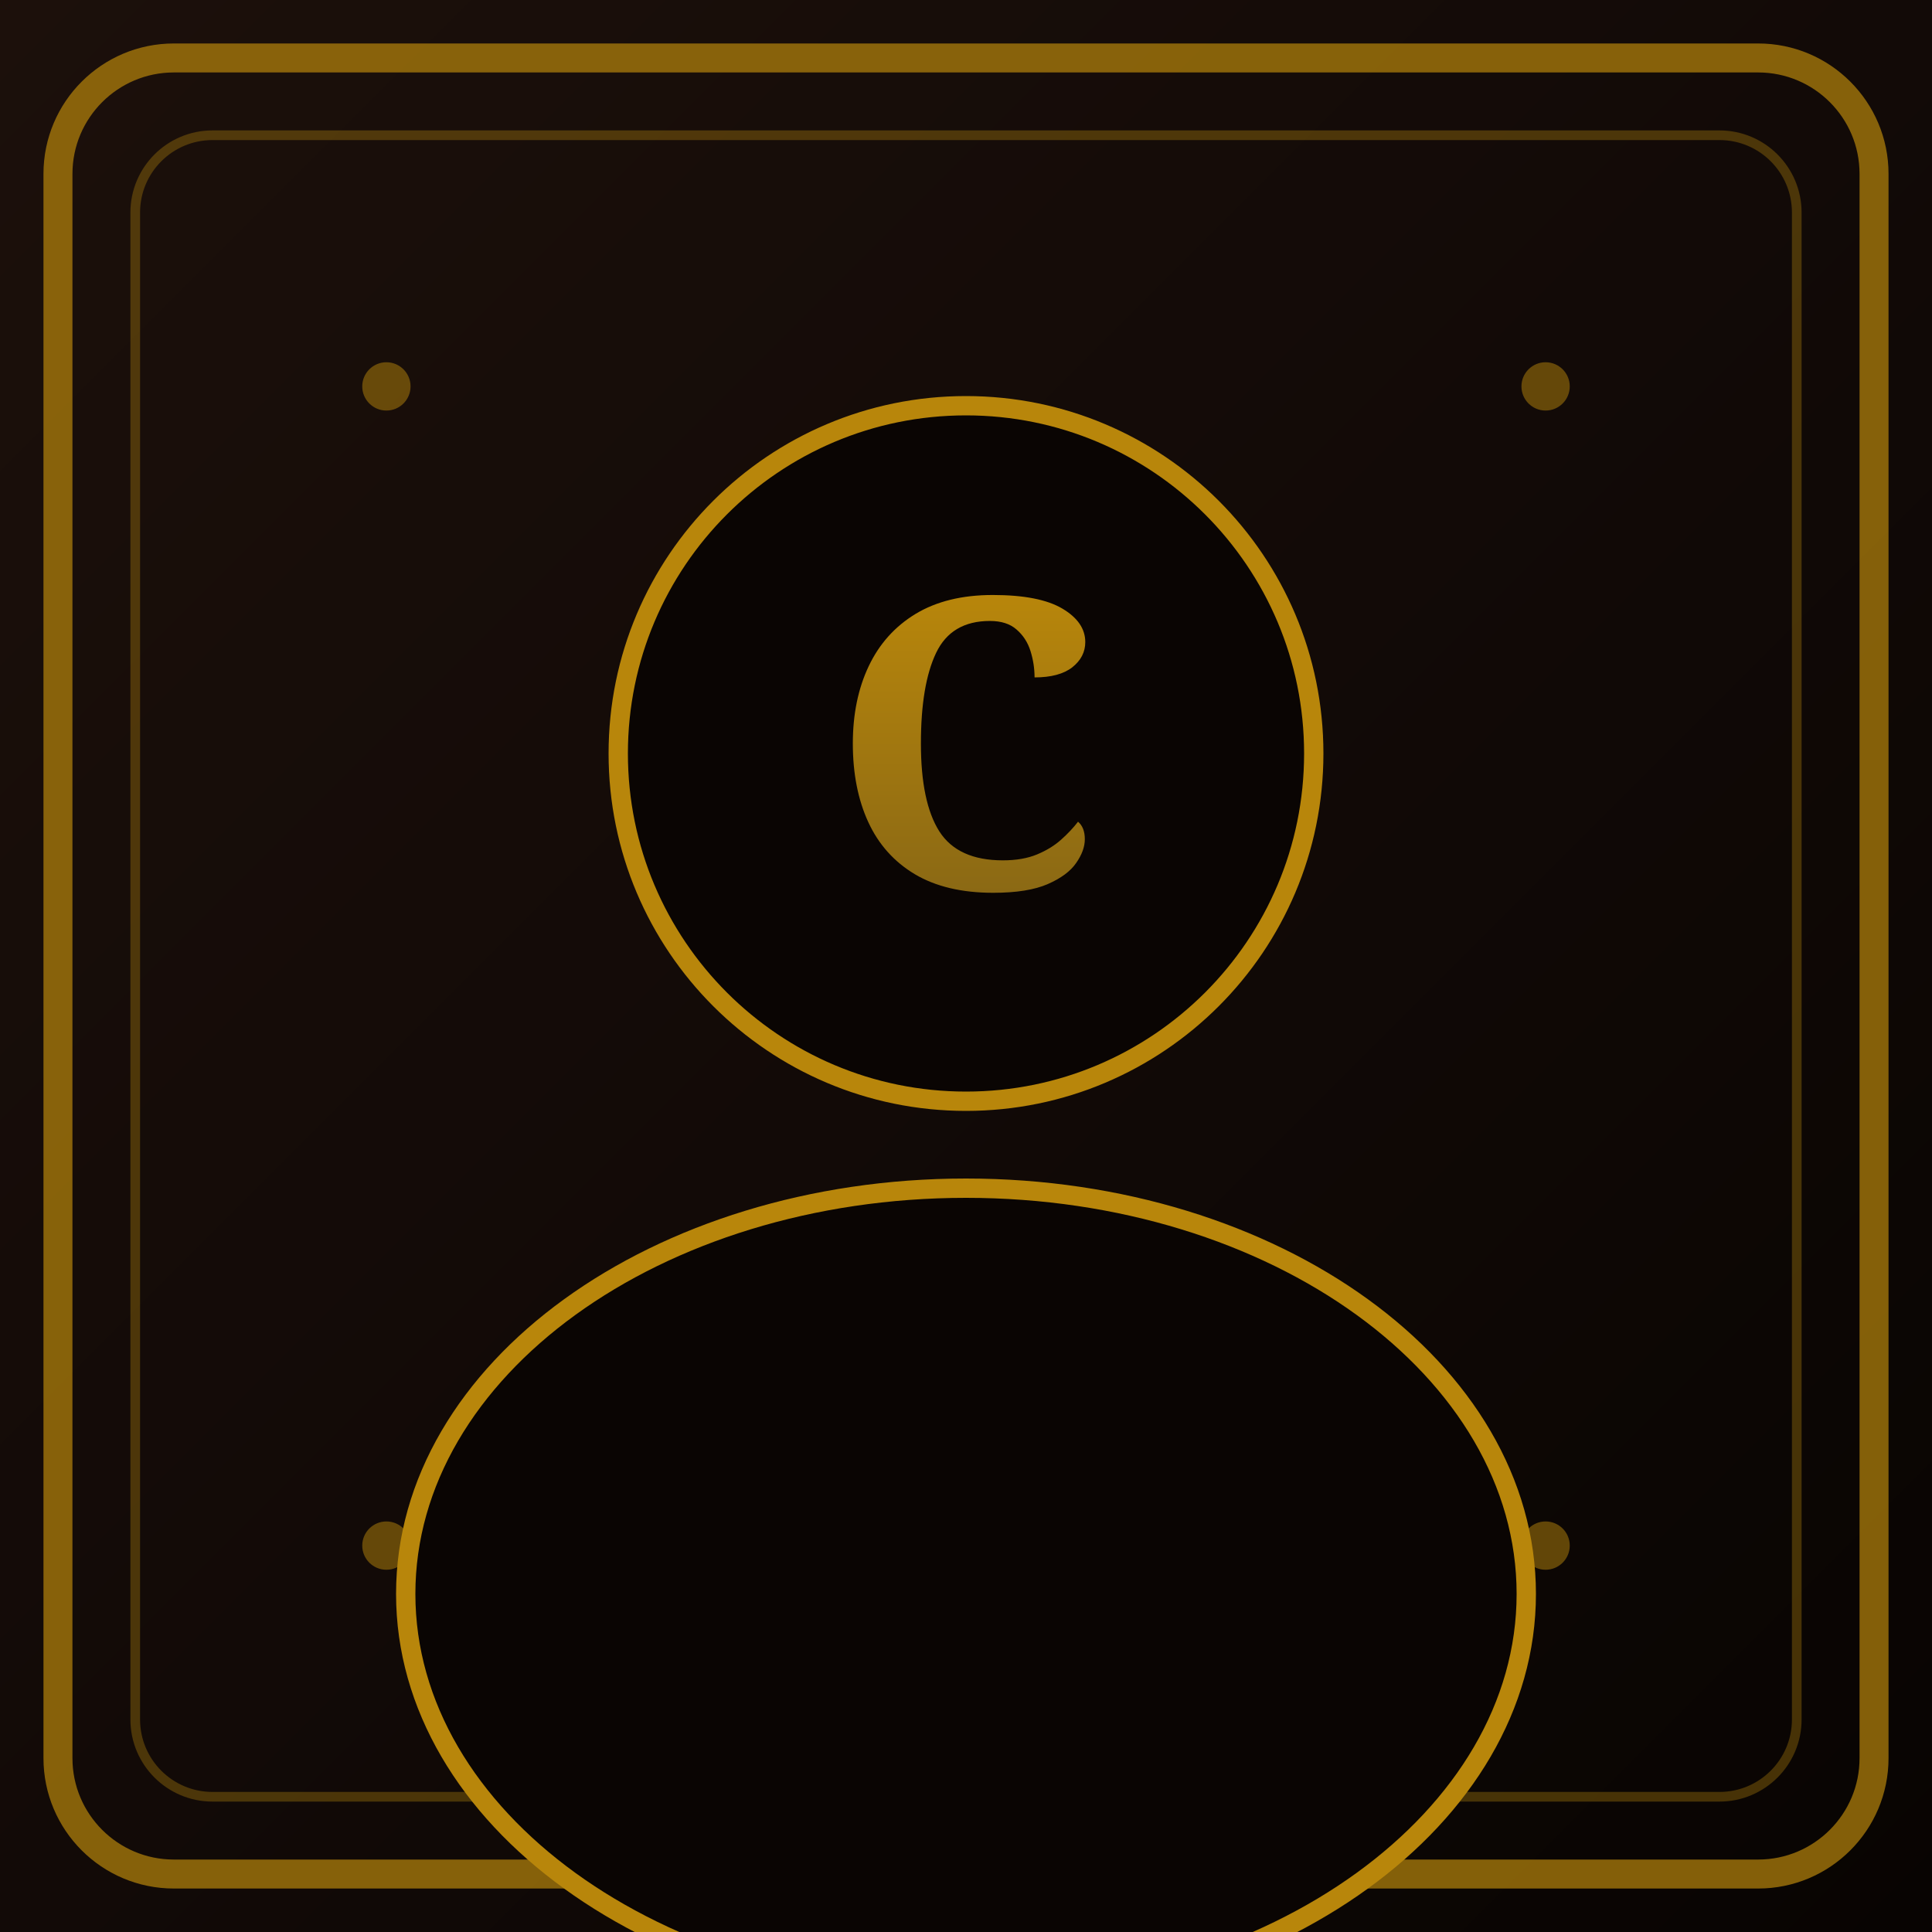
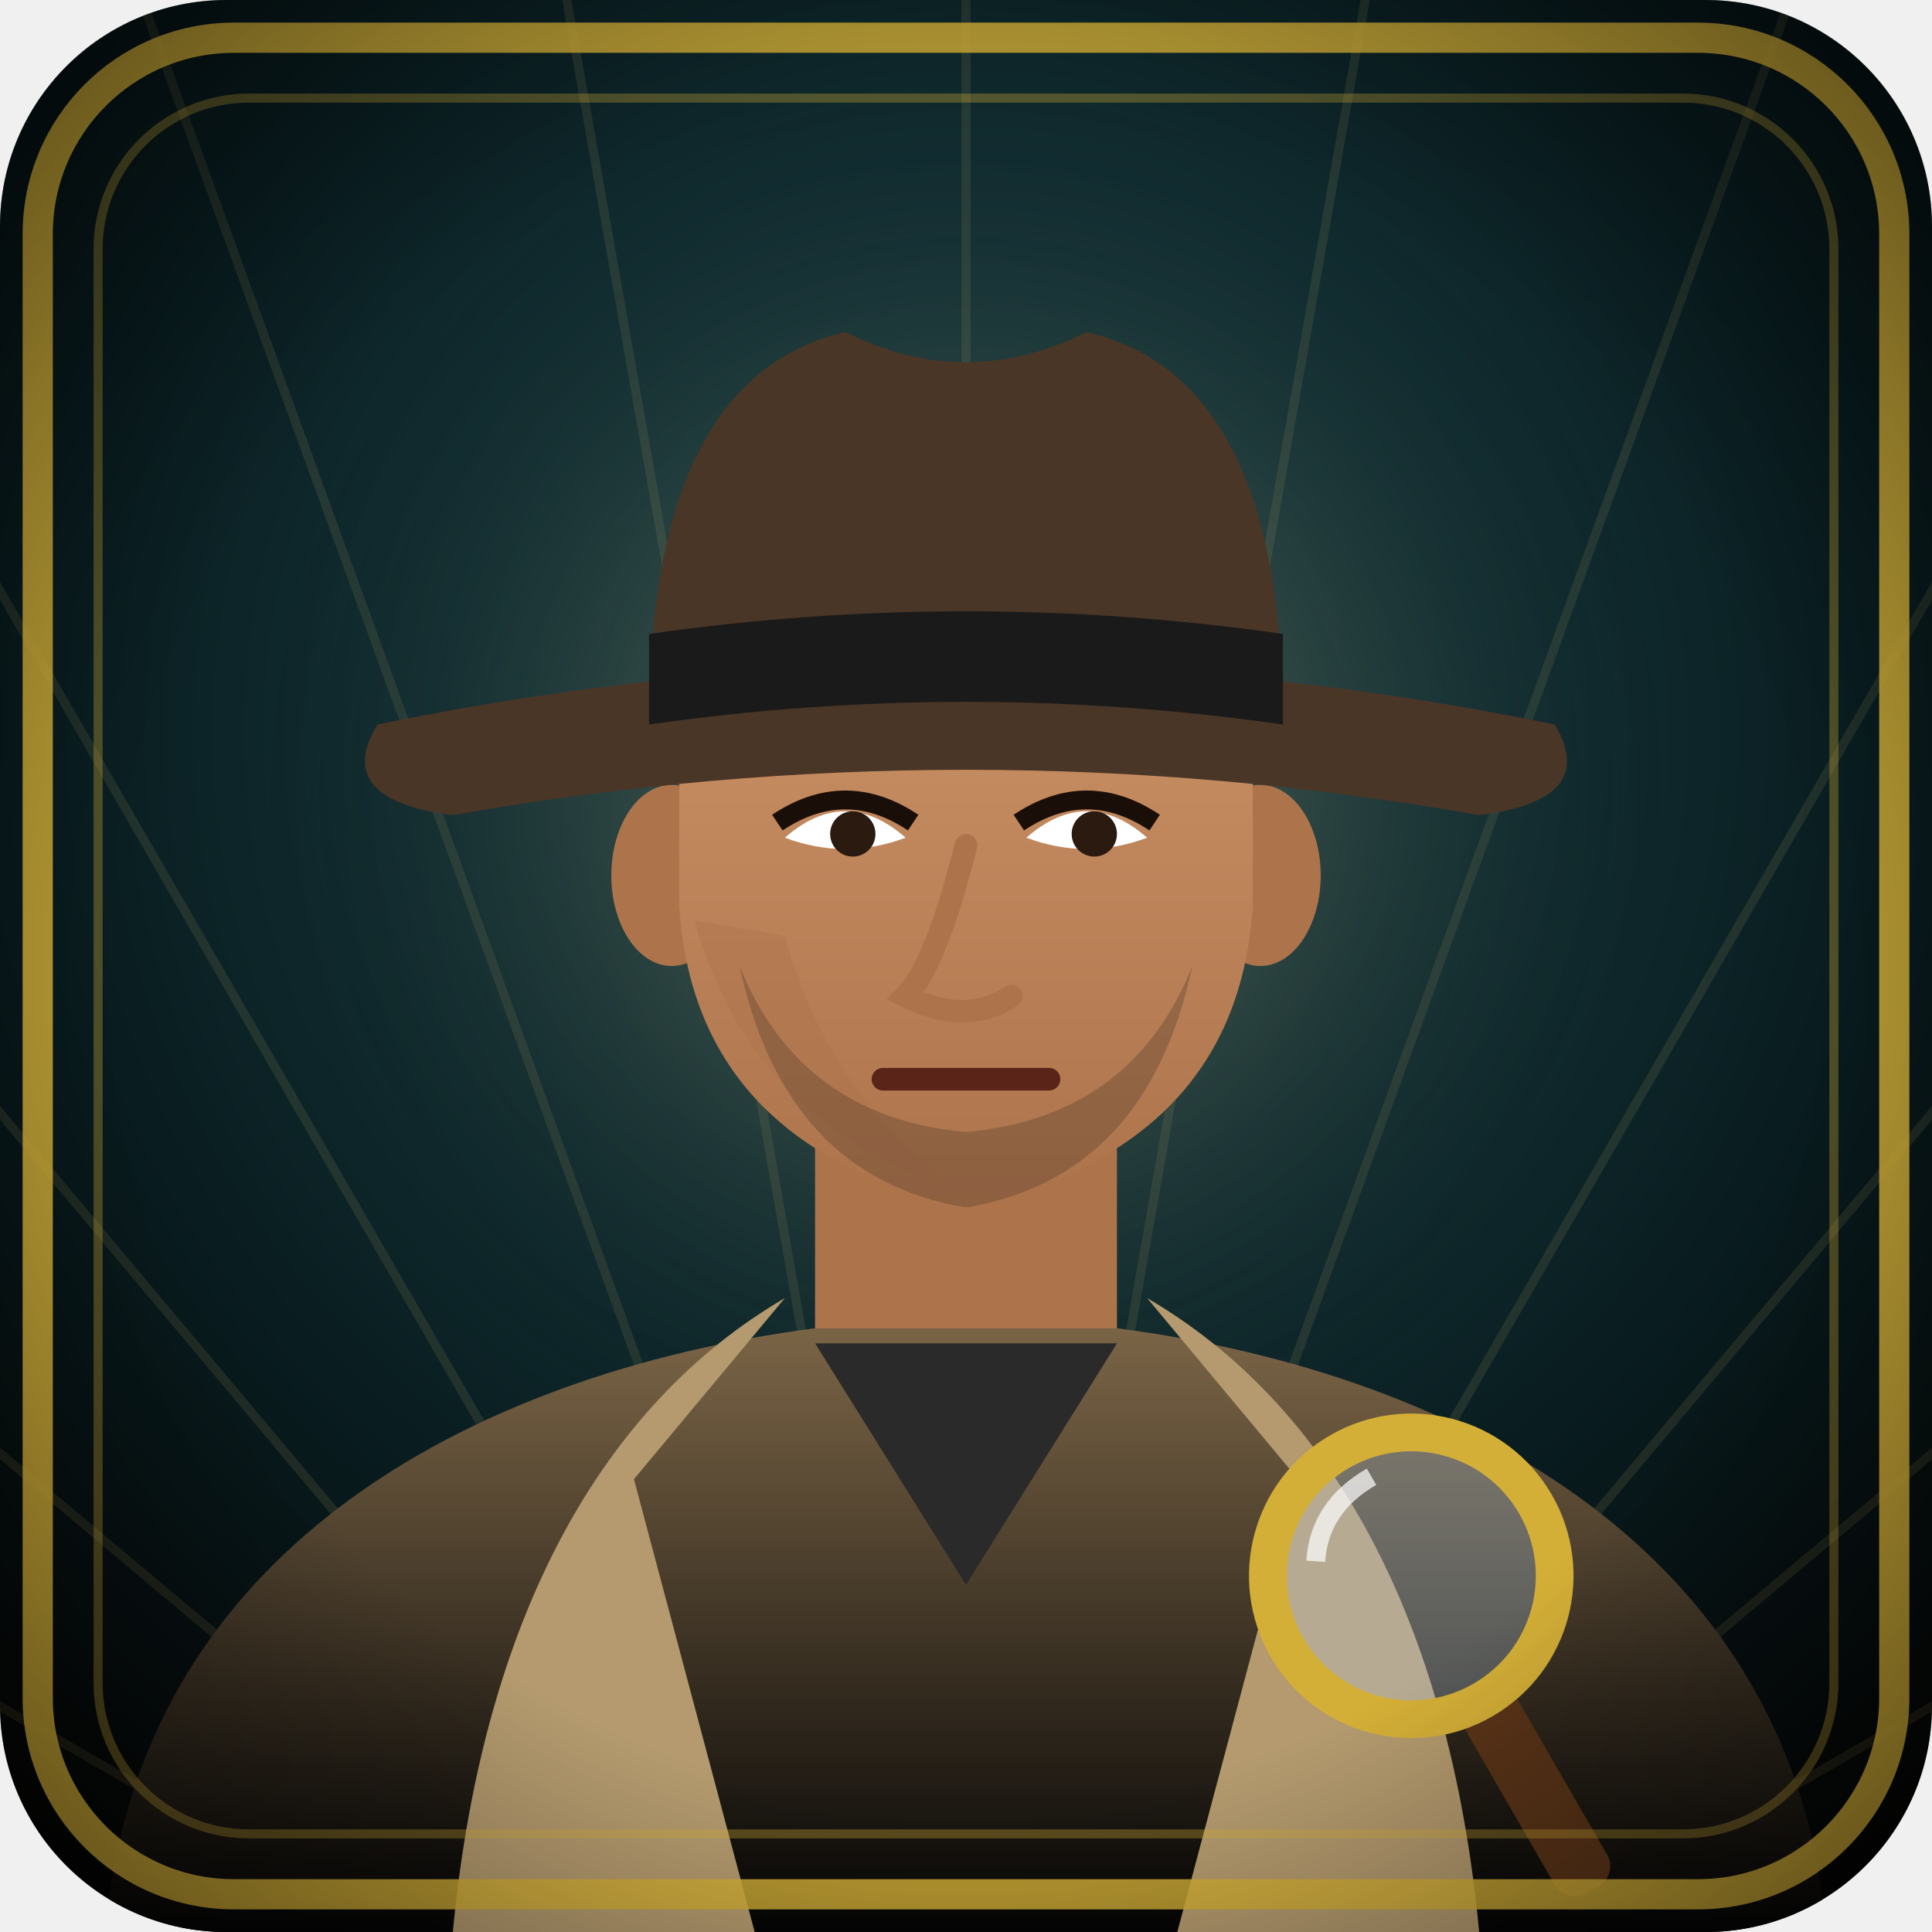
- <svg xmlns="http://www.w3.org/2000/svg" width="200" height="200" viewBox="0 0 200 200">
+ <svg xmlns="http://www.w3.org/2000/svg" viewBox="0 0 256 256" width="256" height="256">
  <defs>
-     <linearGradient id="bg3" x1="0%" y1="0%" x2="100%" y2="100%">
-       <stop offset="0%" style="stop-color:#1c100b" />
-       <stop offset="50%" style="stop-color:#120a07" />
-       <stop offset="100%" style="stop-color:#080402" />
+     <clipPath id="a3clip">
+       <rect width="256" height="256" rx="30" />
+     </clipPath>
+     <radialGradient id="a3bg" cx="50%" cy="38%" r="75%">
+       <stop offset="0" stop-color="#1f4a50" />
+       <stop offset="0.65" stop-color="#081a1d" />
+       <stop offset="1" stop-color="#050302" />
+     </radialGradient>
+     <radialGradient id="a3halo" cx="50%" cy="50%" r="50%">
+       <stop offset="0" stop-color="rgba(255,220,150,0.35)" />
+       <stop offset="1" stop-color="rgba(0,0,0,0)" />
+     </radialGradient>
+     <linearGradient id="a3skin" x1="0" y1="0" x2="0" y2="1">
+       <stop offset="0" stop-color="#d49a6e" />
+       <stop offset="1" stop-color="#ad744c" />
    </linearGradient>
-     <linearGradient id="gold3" x1="0%" y1="0%" x2="0%" y2="100%">
-       <stop offset="0%" style="stop-color:#b8860b" />
-       <stop offset="100%" style="stop-color:#8b6914" />
+     <linearGradient id="a3suit" x1="0" y1="0" x2="0" y2="1">
+       <stop offset="0" stop-color="#7a6446" />
+       <stop offset="1" stop-color="#050505" />
    </linearGradient>
+     <radialGradient id="a3vig" cx="50%" cy="50%" r="72%">
+       <stop offset="0.6" stop-color="rgba(0,0,0,0)" />
+       <stop offset="1" stop-color="rgba(0,0,0,0.55)" />
+     </radialGradient>
  </defs>
-   <rect width="200" height="200" fill="url(#bg3)" />
-   <rect x="6" y="6" width="188" height="188" fill="none" stroke="#b8860b" stroke-width="3" rx="12" opacity="0.7" />
-   <rect x="14" y="14" width="172" height="172" fill="none" stroke="#b8860b" stroke-width="1" rx="8" opacity="0.35" />
-   <circle cx="100" cy="78" r="36" fill="#0a0503" stroke="#b8860b" stroke-width="2" />
-   <ellipse cx="100" cy="165" rx="58" ry="42" fill="#0a0503" stroke="#b8860b" stroke-width="2" />
-   <text x="100" y="92" text-anchor="middle" font-size="42" fill="url(#gold3)" font-family="Georgia, serif" font-weight="bold">C</text>
-   <circle cx="40" cy="40" r="2.5" fill="#b8860b" opacity="0.5" />
-   <circle cx="160" cy="40" r="2.5" fill="#b8860b" opacity="0.5" />
-   <circle cx="40" cy="160" r="2.5" fill="#b8860b" opacity="0.5" />
-   <circle cx="160" cy="160" r="2.5" fill="#b8860b" opacity="0.5" />
+   <g clip-path="url(#a3clip)">
+     <rect width="256" height="256" fill="url(#a3bg)" />
+     <path d="M128 300 L503.877 163.192" stroke="#f3d27a" stroke-width="1.2" opacity="0.10" />
+     <path d="M128 300 L474.41 100" stroke="#f3d27a" stroke-width="1.2" opacity="0.10" />
+     <path d="M128 300 L434.418 42.885" stroke="#f3d27a" stroke-width="1.2" opacity="0.10" />
+     <path d="M128 300 L385.115 -6.418" stroke="#f3d27a" stroke-width="1.2" opacity="0.10" />
+     <path d="M128 300 L328 -46.41" stroke="#f3d27a" stroke-width="1.2" opacity="0.10" />
+     <path d="M128 300 L264.808 -75.877" stroke="#f3d27a" stroke-width="1.2" opacity="0.10" />
+     <path d="M128 300 L197.459 -93.923" stroke="#f3d27a" stroke-width="1.2" opacity="0.10" />
+     <path d="M128 300 L128 -100.0" stroke="#f3d27a" stroke-width="1.2" opacity="0.10" />
+     <path d="M128 300 L58.541 -93.923" stroke="#f3d27a" stroke-width="1.2" opacity="0.10" />
+     <path d="M128 300 L-8.808 -75.877" stroke="#f3d27a" stroke-width="1.2" opacity="0.10" />
+     <path d="M128 300 L-72 -46.41" stroke="#f3d27a" stroke-width="1.2" opacity="0.10" />
+     <path d="M128 300 L-129.115 -6.418" stroke="#f3d27a" stroke-width="1.2" opacity="0.10" />
+     <path d="M128 300 L-178.418 42.885" stroke="#f3d27a" stroke-width="1.2" opacity="0.10" />
+     <path d="M128 300 L-218.41 100" stroke="#f3d27a" stroke-width="1.2" opacity="0.10" />
+     <path d="M128 300 L-247.877 163.192" stroke="#f3d27a" stroke-width="1.2" opacity="0.10" />
+     <circle cx="128" cy="105" r="95" fill="url(#a3halo)" />
+     <path d="M108 140 L108 182 Q128 194 148 182 L148 140 Z" fill="#ad744c" />
+     <path d="M14 256 C18 206 62 182 108 176 L148 176 C194 182 238 206 242 256 Z" fill="url(#a3suit)" />
+     <path d="M104 172 L84 196 L100 256 L60 256 C64 214 80 186 104 172 Z" fill="#b49a6e" />
+     <path d="M152 172 L172 196 L156 256 L196 256 C192 214 176 186 152 172 Z" fill="#b49a6e" />
+     <path d="M108 178 L128 210 L148 178 Z" fill="#2a2a2a" />
+     <ellipse cx="89" cy="116" rx="8" ry="12" fill="#ad744c" />
+     <ellipse cx="167" cy="116" rx="8" ry="12" fill="#ad744c" />
+     <path d="M90 100 Q90 58 128 58 Q166 58 166 100 L166 120 Q164 152 128 160 Q92 152 90 120 Z" fill="url(#a3skin)" />
+     <path d="M92 122 Q100 150 128 158 Q110 146 104 124 Z" fill="#ad744c" opacity="0.45" />
+     <path d="M98 128 Q104 156 128 160 Q152 156 158 128 Q150 148 128 150 Q106 148 98 128 Z" fill="#3a2a22" opacity="0.28" />
+     <path d="M104 111 Q112 104 120 111 Q112 114 104 111 Z" fill="#fff" />
+     <circle cx="113" cy="110.5" r="3" fill="#2a1a10" />
+     <path d="M103 109 Q112 103 121 109" stroke="#1a0f08" stroke-width="2.5" fill="none" />
+     <path d="M136 111 Q144 104 152 111 Q144 114 136 111 Z" fill="#fff" />
+     <circle cx="145" cy="110.5" r="3" fill="#2a1a10" />
+     <path d="M135 109 Q144 103 153 109" stroke="#1a0f08" stroke-width="2.5" fill="none" />
+     <path d="M101 98 Q112 94 122 98" stroke="#2a1a10" stroke-width="3.5" fill="none" stroke-linecap="round" />
+     <path d="M134 94 Q145 86 156 92" stroke="#2a1a10" stroke-width="3.5" fill="none" stroke-linecap="round" />
+     <path d="M128 112 Q124 128 120 132 Q128 136 134 132" stroke="#ad744c" stroke-width="3" fill="none" stroke-linecap="round" />
+     <path d="M117 143 L139 143" stroke="#5a2418" stroke-width="3" stroke-linecap="round" />
+     <g transform="rotate(-30 190 214)">
+       <rect x="186" y="226" width="8" height="30" rx="3" fill="#5a3418" />
+       <circle cx="190" cy="208" r="19" fill="#bfe3ff" fill-opacity="0.25" stroke="#d4af37" stroke-width="5" />
+       <path d="M180 200 Q184 194 192 194" stroke="#fff" stroke-opacity="0.7" stroke-width="2.5" fill="none" />
+     </g>
+     <path d="M50 96 Q128 80 206 96 Q212 106 196 108 Q128 96 60 108 Q44 106 50 96 Z" fill="#4a3626" />
+     <path d="M86 96 Q86 50 112 44 Q128 52 144 44 Q170 50 170 96 Z" fill="#4a3626" />
+     <path d="M86 84 Q128 78 170 84 L170 96 Q128 90 86 96 Z" fill="#1a1a1a" />
+     <rect x="5" y="5" width="246" height="246" rx="26" fill="none" stroke="#d4af37" stroke-width="4" opacity="0.85" />
+     <rect x="13" y="13" width="230" height="230" rx="20" fill="none" stroke="#d4af37" stroke-width="1.2" opacity="0.35" />
+     <rect width="256" height="256" rx="30" fill="url(#a3vig)" />
+   </g>
</svg>
